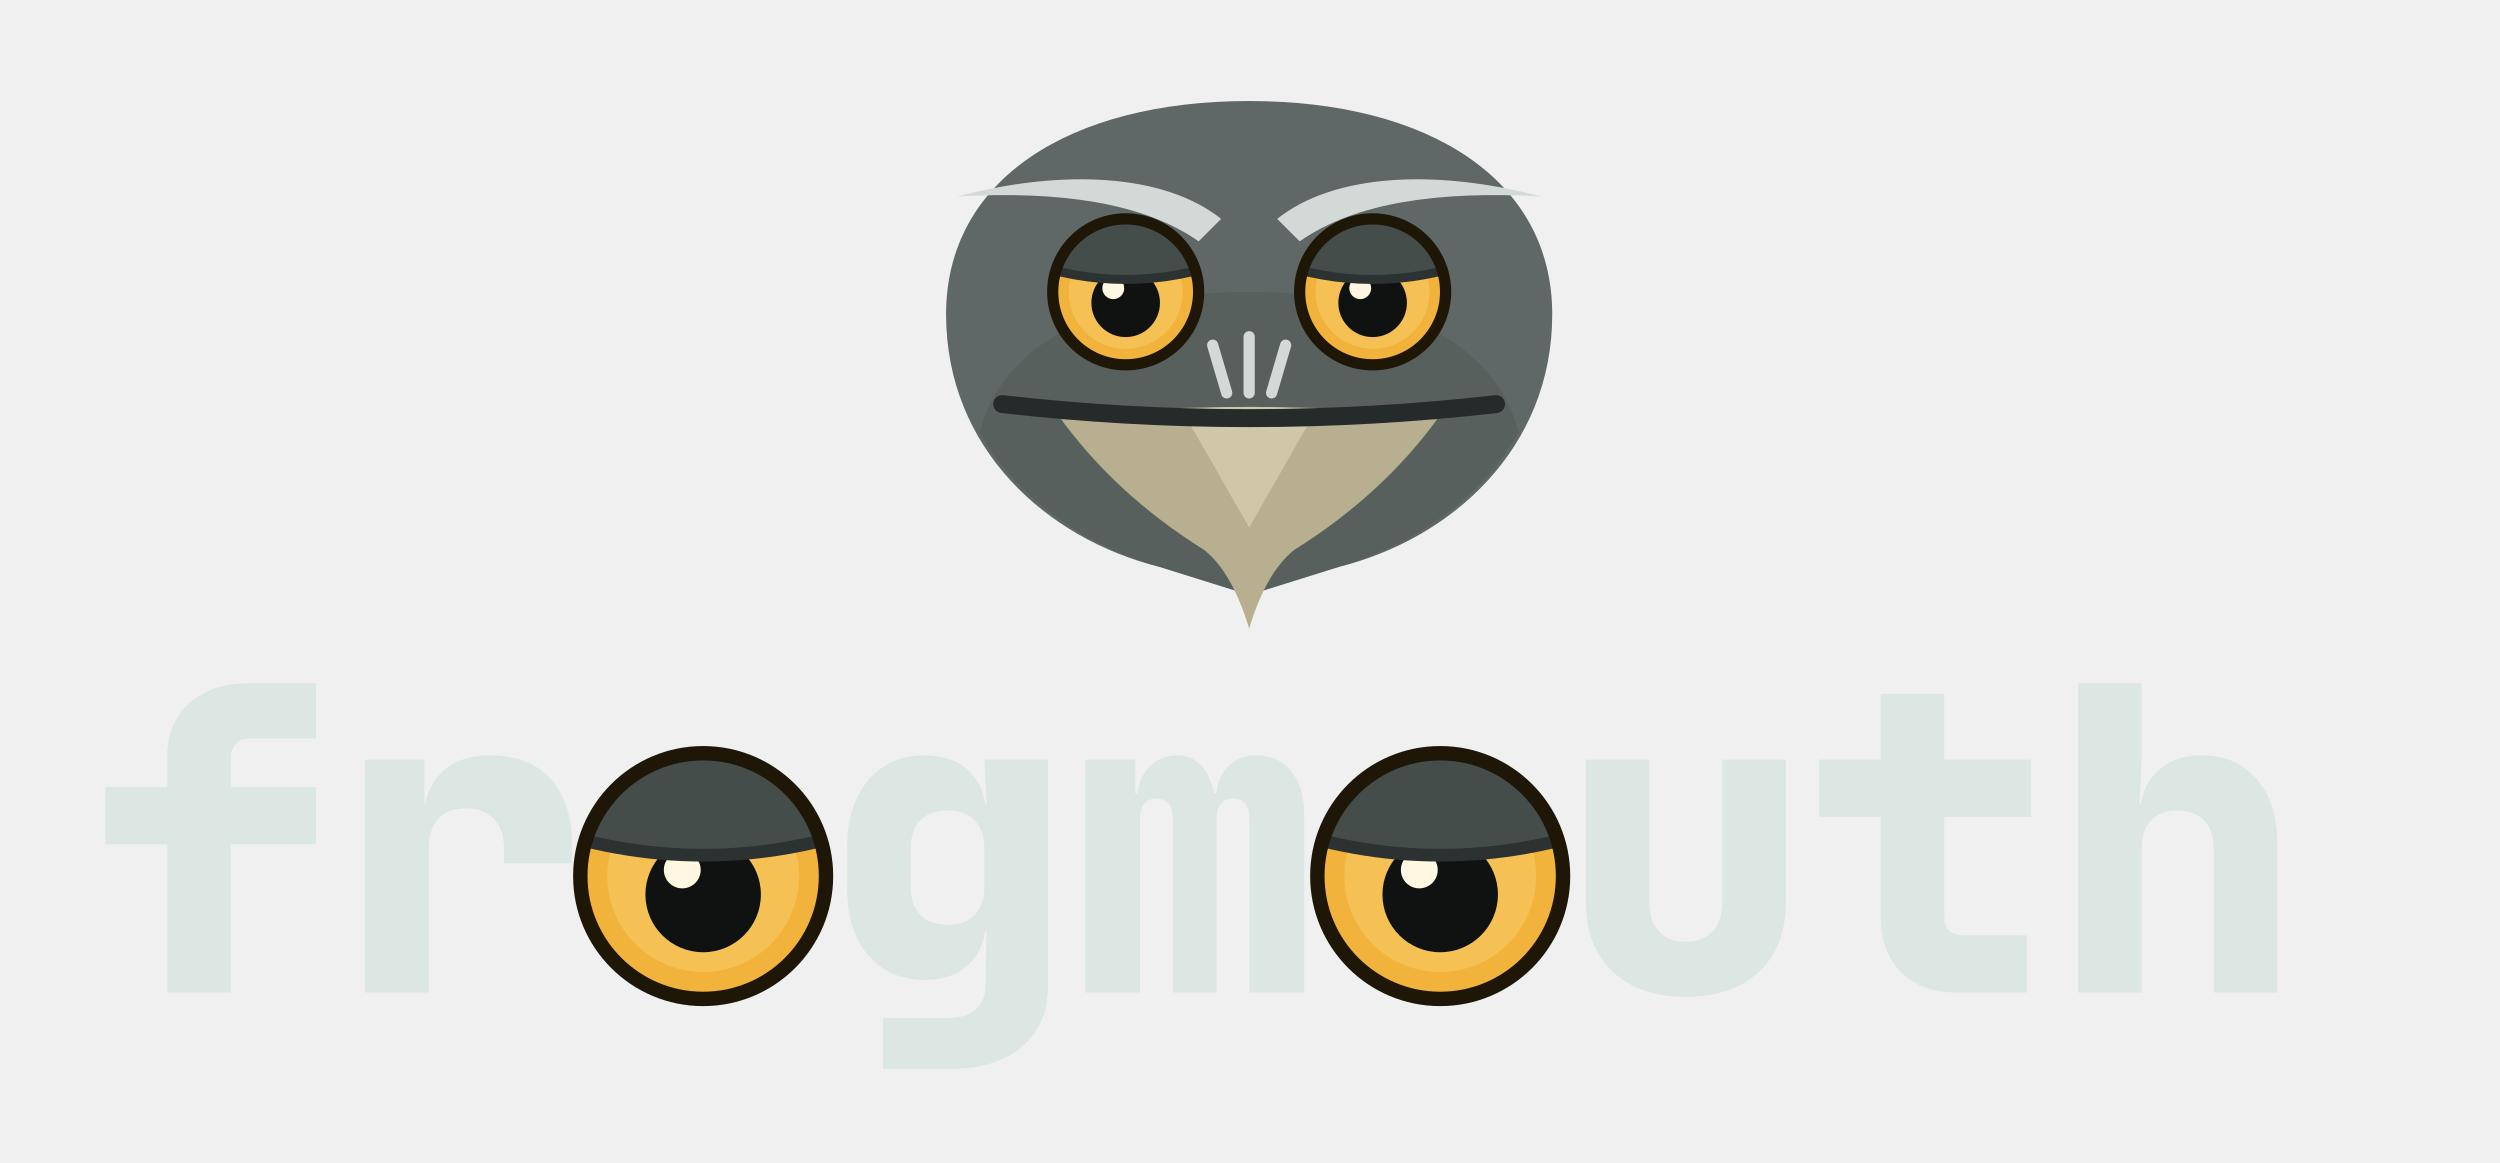
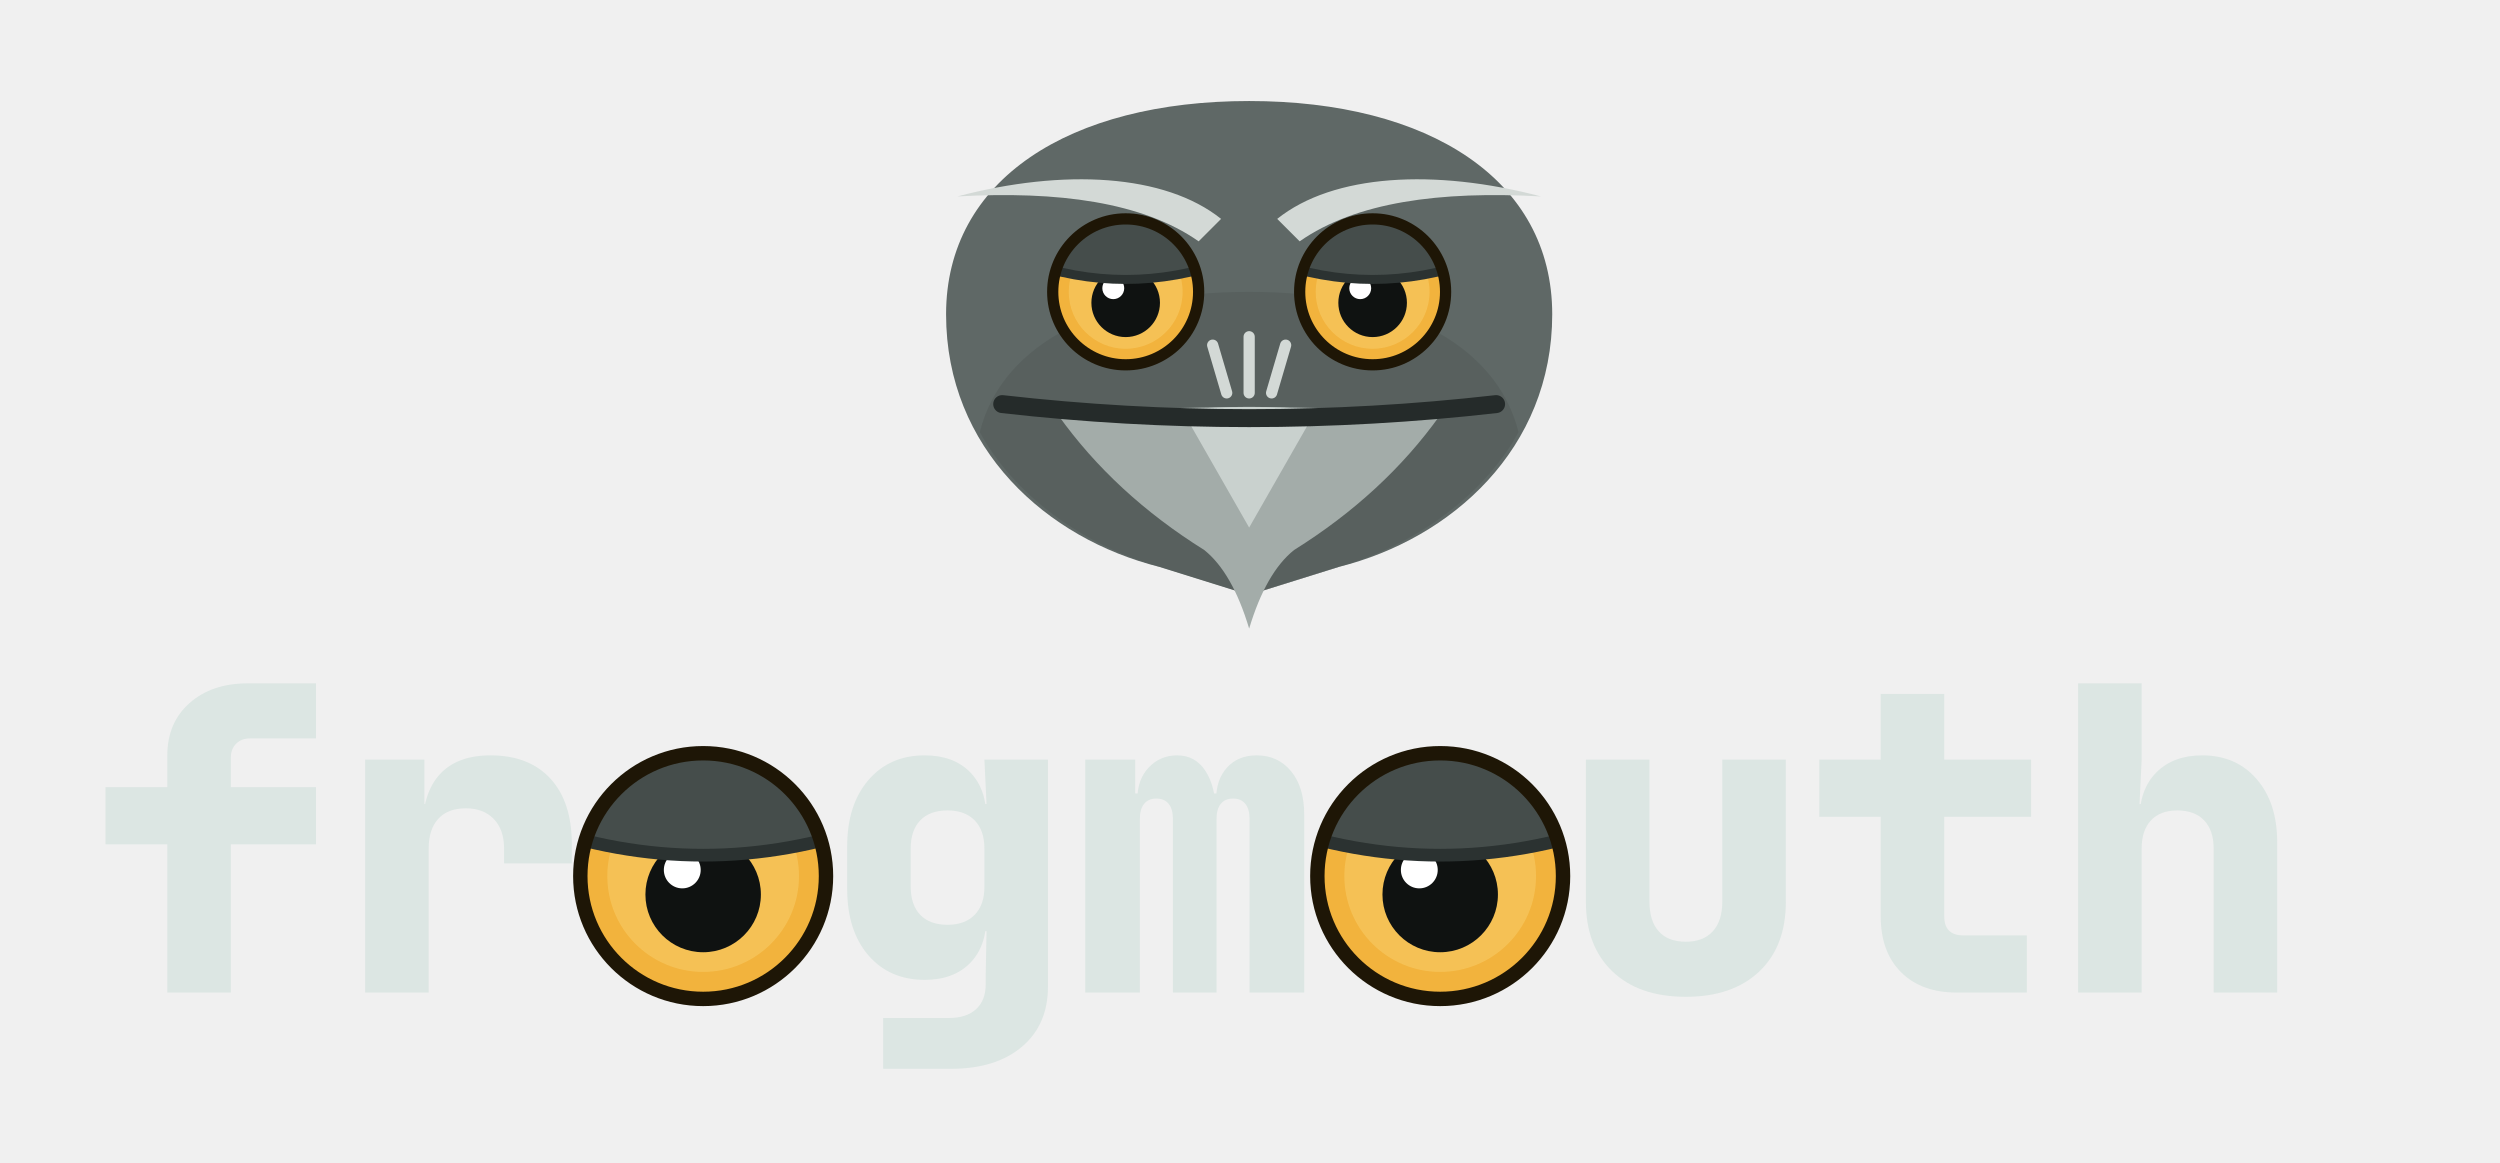
<svg xmlns="http://www.w3.org/2000/svg" viewBox="0 0 472.16 219.62" width="472.16" height="219.62" role="img" aria-label="frogmouth">
  <style>.lid{transform-box:fill-box;animation:blink 7s infinite}@keyframes blink{0%,93%,100%{transform:none}95%{transform:translateY(38%)}}@media (prefers-reduced-motion:reduce){.lid{animation:none}}</style>
  <g transform="translate(168.08 0) scale(1.06)">
    <path fill="#5F6866" d="M10 56C10 32 32 18 64 18C96 18 118 32 118 56C118 80 100 96 80 101L64 106L48 101C28 96 10 80 10 56Z" />
    <path fill="#4F5755" opacity="0.45" d="M16 77C20 61 38 52 64 52C90 52 108 61 112 77C106 88 94 97 80 101L64 106L48 101C34 97 22 88 16 77Z" />
    <path fill="#D3D9D6" d="M59 39C49 31 31 30 12 35C30 34 45 36 55 43Z" />
    <path fill="#D3D9D6" d="M69 39C79 31 97 30 116 35C98 34 83 36 73 43Z" />
    <g transform="translate(42 52)">
      <clipPath id="e21">
        <circle r="12.5" />
      </clipPath>
      <circle r="13" fill="#F2B33D" />
      <circle r="10.14" fill="#F7C860" opacity=".7" />
      <g clip-path="url(#e21)">
        <circle cy="1.95" r="6.11" fill="#0F1211" />
-         <circle cx="-2.21" cy="-0.65" r="1.95" fill="#FFF7E2" />
+         <circle cx="-2.21" cy="-0.65" r="1.95" fill="#FFFFFF" />
        <g class="lid">
          <path fill="#454D4B" d="M-18.2 -39H18.2V-5.46Q0 1.04 -18.2 -5.46Z" />
          <path fill="none" stroke="#2B3231" stroke-width="1.6" stroke-linecap="round" d="M-18.2 -5.46Q0 1.04 18.2 -5.46" />
        </g>
      </g>
      <circle r="13" fill="none" stroke="#1E1606" stroke-width="2" />
    </g>
    <g transform="translate(86 52)">
      <clipPath id="e22">
        <circle r="12.5" />
      </clipPath>
      <circle r="13" fill="#F2B33D" />
      <circle r="10.14" fill="#F7C860" opacity=".7" />
      <g clip-path="url(#e22)">
        <circle cy="1.95" r="6.11" fill="#0F1211" />
-         <circle cx="-2.21" cy="-0.65" r="1.95" fill="#FFF7E2" />
+         <circle cx="-2.21" cy="-0.65" r="1.95" fill="#FFFFFF" />
        <g class="lid">
          <path fill="#454D4B" d="M-18.2 -39H18.2V-5.46Q0 1.04 -18.2 -5.46Z" />
          <path fill="none" stroke="#2B3231" stroke-width="1.6" stroke-linecap="round" d="M-18.2 -5.46Q0 1.04 18.2 -5.46" />
        </g>
      </g>
      <circle r="13" fill="none" stroke="#1E1606" stroke-width="2" />
    </g>
-     <path fill="#B8AE90" d="M30 74Q64 71 98 74Q88 88 72 98Q67 102 64 112Q61 102 56 98Q40 88 30 74Z" />
-     <path fill="#D0C7A9" d="M52 73Q64 72 76 73L64 94Z" />
+     <path fill="#A3ACA9" d="M30 74Q64 71 98 74Q88 88 72 98Q67 102 64 112Q61 102 56 98Q40 88 30 74Z" />
+     <path fill="#C9D1CE" d="M52 73Q64 72 76 73L64 94Z" />
    <path fill="none" stroke="#252B2A" stroke-width="3.2" stroke-linecap="round" d="M20 72Q42 74.5 64 74.5Q86 74.5 108 72" />
    <path fill="none" stroke="#D3D9D6" stroke-width="2" stroke-linecap="round" d="M64 70V60M60 70L57.5 61.5M68 70L70.5 61.5" />
  </g>
  <g transform="translate(16 187.46) scale(0.08)">
    <g fill="#DCE6E3">
      <path transform="translate(0 0) scale(1 -1)" d="M195 0V350H49V485H195V560Q195 637 247.5 683.5Q300 730 385 730H546V600H390Q370 600 357.5 587.5Q345 575 345 555V485H546V350H345V0Z" />
      <path transform="translate(580 0) scale(1 -1)" d="M82 0V550H222V445H260L217 381Q217 470 258.0 515.0Q299 560 378 560Q469 560 519.5 505.0Q570 450 570 350V305H410V340Q410 385 385.5 410.0Q361 435 320 435Q277 435 254.5 410.0Q232 385 232 340V0Z" />
      <path transform="translate(1740 0) scale(1 -1)" d="M145 -180V-60H300Q342 -60 364.5 -39.0Q387 -18 387 19V40L389 145H354L389 180Q389 109 350.0 69.5Q311 30 243 30Q160 30 110.0 88.0Q60 146 60 245V345Q60 443 110.0 501.5Q160 560 243 560Q311 560 350.0 520.5Q389 481 389 410L354 445H389L384 550H534V14Q534 -76 472.5 -128.0Q411 -180 305 -180ZM297 160Q338 160 361.0 183.5Q384 207 384 250V340Q384 383 361.0 406.5Q338 430 297 430Q255 430 232.5 406.5Q210 383 210 340V250Q210 207 232.5 183.5Q255 160 297 160Z" />
      <path transform="translate(2320 0) scale(1 -1)" d="M42 0V550H160V470H184L165 456Q165 503 192.0 531.5Q219 560 259 560Q302 560 326.0 523.0Q350 486 350 425L332 470H360L351 456Q351 503 377.0 531.5Q403 560 447 560Q497 560 528.0 522.5Q559 485 559 420V0H430V410Q430 433 420.0 445.5Q410 458 391 458Q372 458 362.0 445.5Q352 433 352 410V0H249V410Q249 433 239.0 445.5Q229 458 210 458Q191 458 181.0 445.5Q171 433 171 410V0Z" />
      <path transform="translate(3480 0) scale(1 -1)" d="M300 -10Q189 -10 126.5 50.0Q64 110 64 214V550H214V215Q214 169 236.0 144.5Q258 120 300 120Q341 120 363.5 144.5Q386 169 386 215V550H536V214Q536 109 473.0 49.5Q410 -10 300 -10Z" />
      <path transform="translate(4060 0) scale(1 -1)" d="M360 0Q276 0 228.0 48.0Q180 96 180 180V415H35V550H180V705H330V550H535V415H330V180Q330 135 375 135H525V0Z" />
      <path transform="translate(4640 0) scale(1 -1)" d="M66 0V730H216V550L211 445H255L211 410Q211 480 251.0 520.0Q291 560 359 560Q439 560 487.5 504.0Q536 448 536 355V0H386V340Q386 383 363.5 406.5Q341 430 300 430Q260 430 238.0 406.5Q216 383 216 340V0Z" />
    </g>
    <g transform="translate(1460 -275)">
      <clipPath id="e19">
        <circle r="289.5" />
      </clipPath>
      <circle r="290" fill="#F2B33D" />
      <circle r="226.2" fill="#F7C860" opacity=".7" />
      <g clip-path="url(#e19)">
        <circle cy="43.5" r="136.3" fill="#0F1211" />
-         <circle cx="-49.3" cy="-14.5" r="43.5" fill="#FFF7E2" />
+         <circle cx="-49.3" cy="-14.5" r="43.5" fill="#FFFFFF" />
        <g class="lid">
          <path fill="#454D4B" d="M-406 -870H406V-121.8Q0 23.2 -406 -121.8Z" />
          <path fill="none" stroke="#2B3231" stroke-width="30" stroke-linecap="round" d="M-406 -121.8Q0 23.2 406 -121.8" />
        </g>
      </g>
      <circle r="290" fill="none" stroke="#1E1606" stroke-width="34" />
    </g>
    <g transform="translate(3200 -275)">
      <clipPath id="e20">
        <circle r="289.5" />
      </clipPath>
      <circle r="290" fill="#F2B33D" />
      <circle r="226.2" fill="#F7C860" opacity=".7" />
      <g clip-path="url(#e20)">
        <circle cy="43.5" r="136.3" fill="#0F1211" />
-         <circle cx="-49.3" cy="-14.5" r="43.5" fill="#FFF7E2" />
+         <circle cx="-49.3" cy="-14.5" r="43.5" fill="#FFFFFF" />
        <g class="lid">
          <path fill="#454D4B" d="M-406 -870H406V-121.8Q0 23.2 -406 -121.8Z" />
          <path fill="none" stroke="#2B3231" stroke-width="30" stroke-linecap="round" d="M-406 -121.8Q0 23.2 406 -121.8" />
        </g>
      </g>
      <circle r="290" fill="none" stroke="#1E1606" stroke-width="34" />
    </g>
  </g>
</svg>
